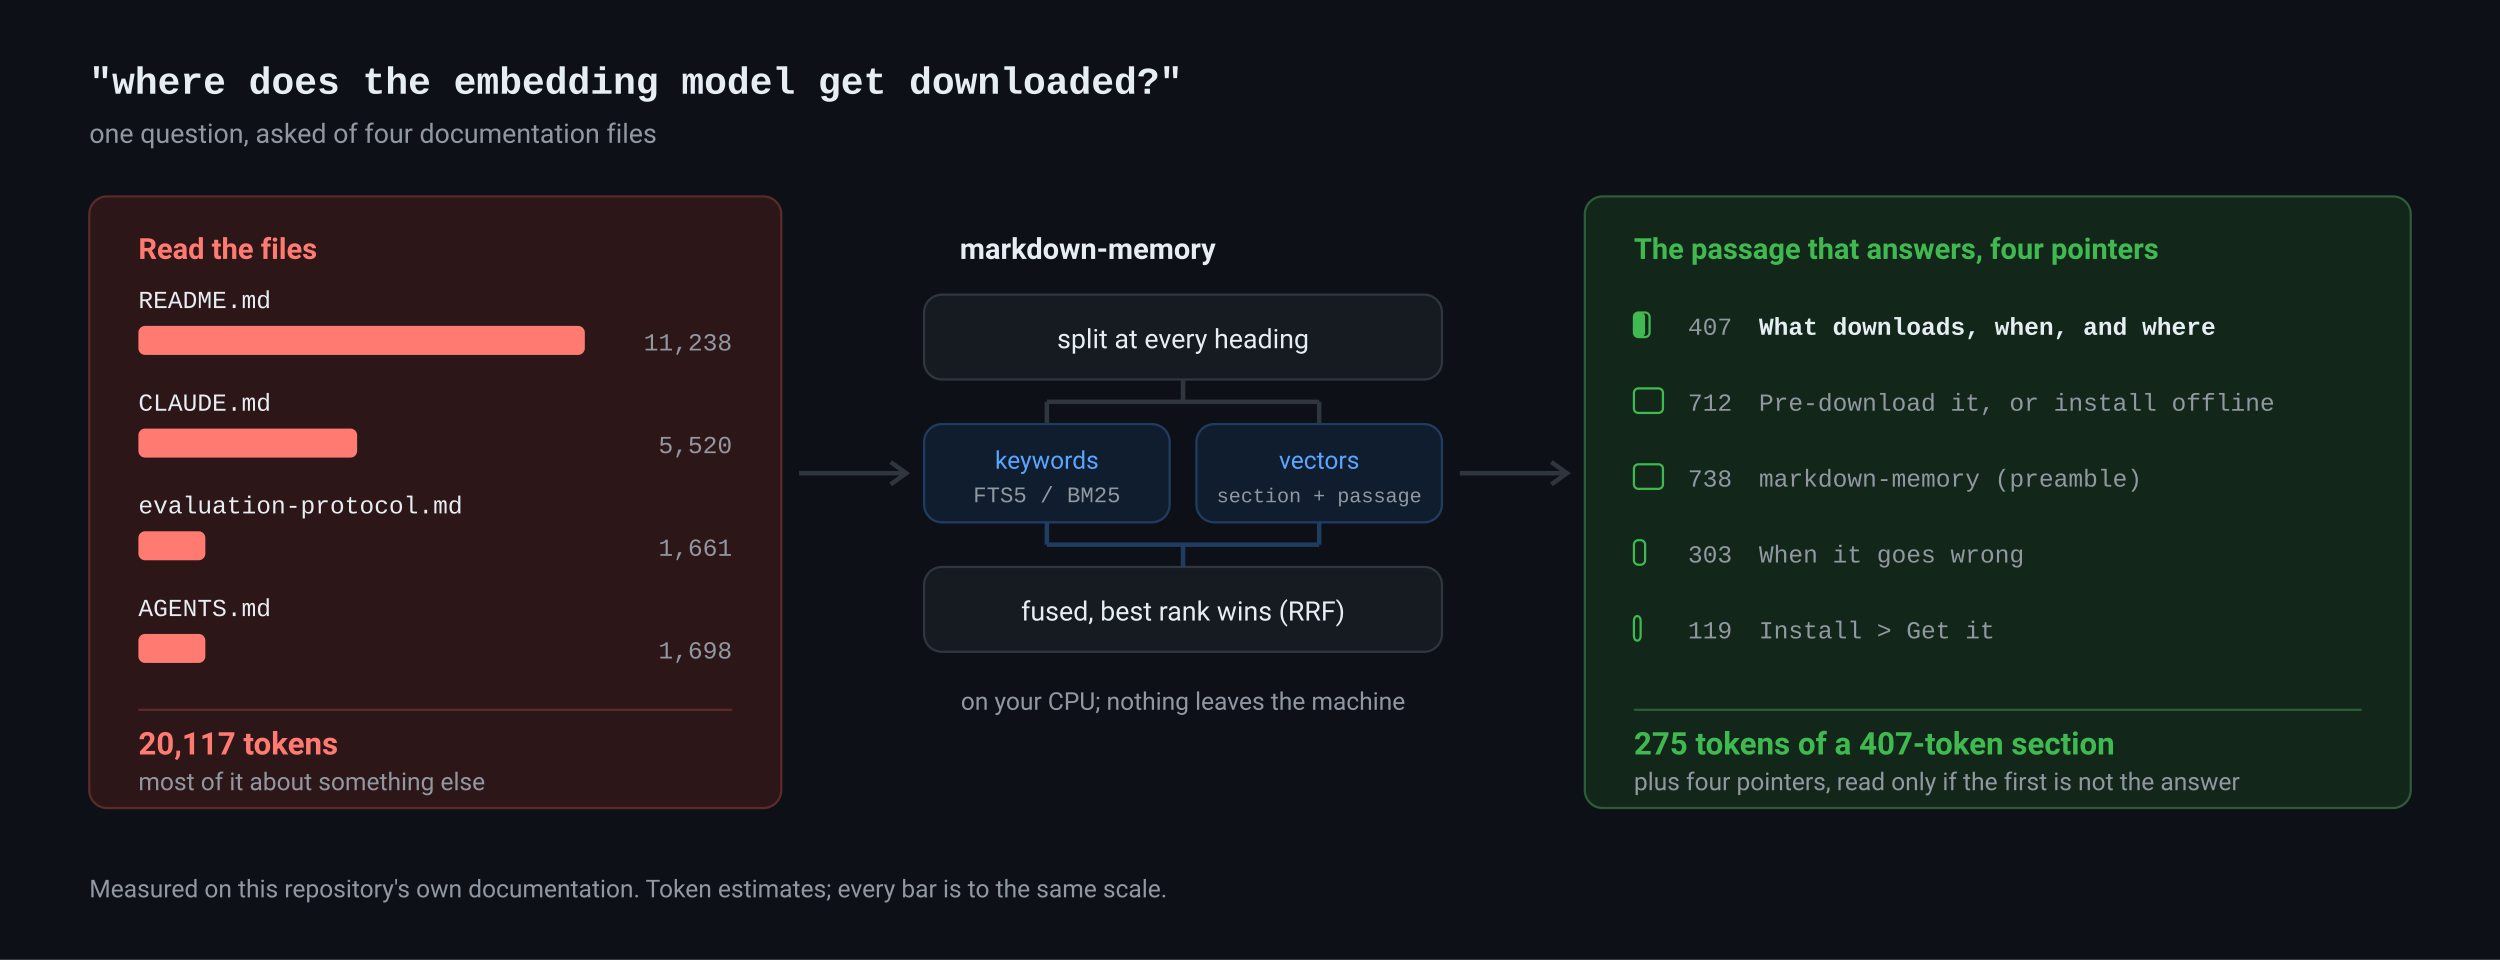
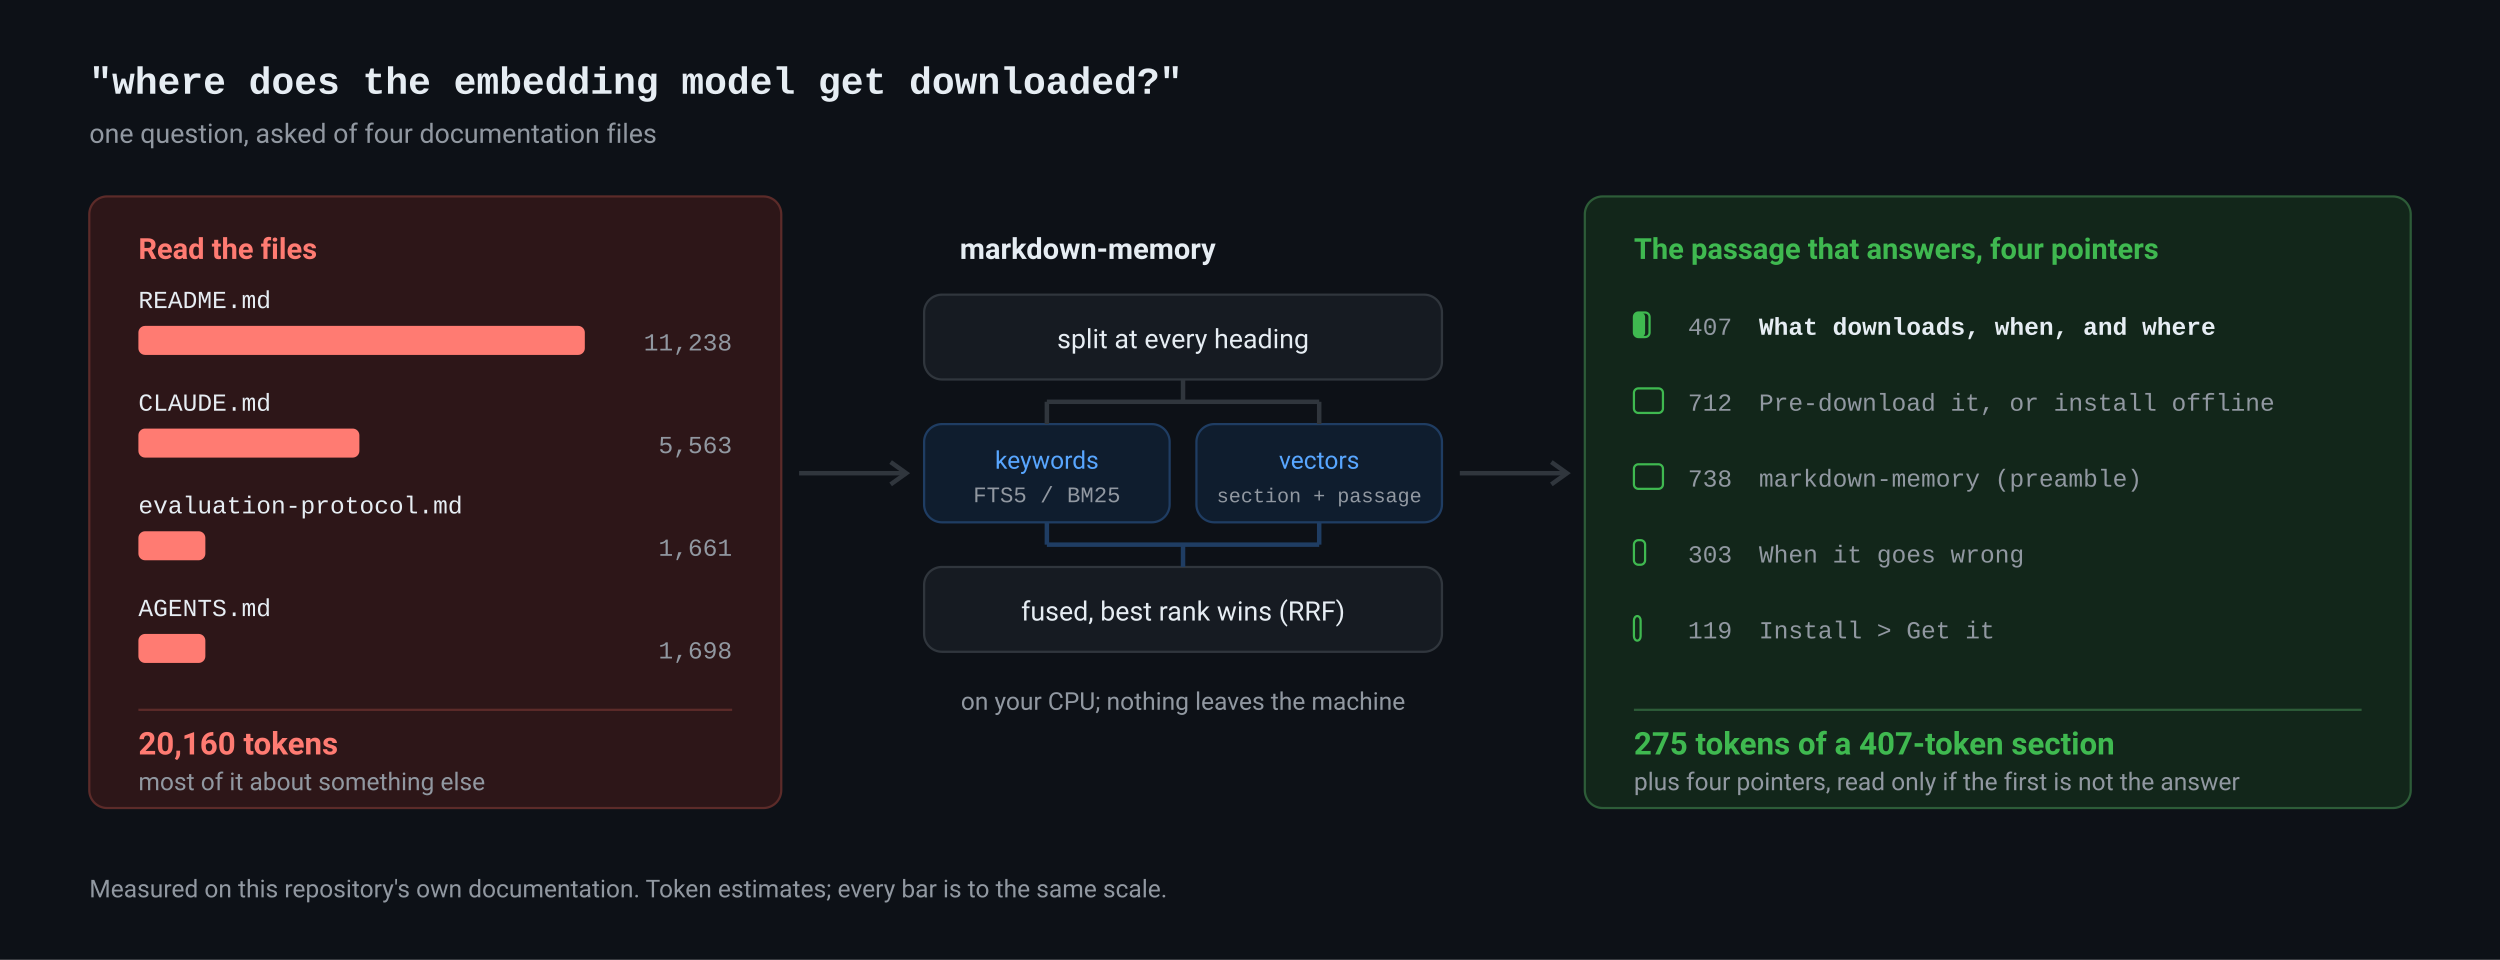
- <svg xmlns="http://www.w3.org/2000/svg" viewBox="0 0 1120 430" width="1120" height="430" role="img" aria-label="One question: reading four whole files costs 20,117 tokens; markdown-memory returns the passage that answers, 275 tokens of a 407-token section, with four pointers to the rest.">
+ <svg xmlns="http://www.w3.org/2000/svg" viewBox="0 0 1120 430" width="1120" height="430" role="img" aria-label="One question: reading four whole files costs 20,160 tokens; markdown-memory returns the passage that answers, 275 tokens of a 407-token section, with four pointers to the rest.">
  <rect width="1120" height="430" fill="#0d1117" />
  <text x="40" y="42" font-family="ui-monospace,SFMono-Regular,Menlo,Consolas,'Liberation Mono',monospace" font-size="17" font-weight="600" fill="#e6edf3" text-anchor="start">"where does the embedding model get downloaded?"</text>
  <text x="40" y="64" font-family="ui-sans-serif,-apple-system,BlinkMacSystemFont,'Segoe UI',Roboto,'Helvetica Neue',Arial,sans-serif" font-size="12" font-weight="400" fill="#9198a1" text-anchor="start">one question, asked of four documentation files</text>
  <rect x="40" y="88" width="310" height="274" rx="8" fill="#2d1618" stroke="#5c2b29" stroke-width="1" />
  <text x="62" y="116" font-family="ui-sans-serif,-apple-system,BlinkMacSystemFont,'Segoe UI',Roboto,'Helvetica Neue',Arial,sans-serif" font-size="13" font-weight="600" fill="#ff7b72" text-anchor="start">Read the files</text>
  <text x="62" y="138" font-family="ui-monospace,SFMono-Regular,Menlo,Consolas,'Liberation Mono',monospace" font-size="11" font-weight="400" fill="#e6edf3" text-anchor="start">README.md</text>
  <rect x="62" y="146" width="200" height="13" rx="3" fill="#ff7b72" stroke="none" stroke-width="1" />
  <text x="328" y="157" font-family="ui-monospace,SFMono-Regular,Menlo,Consolas,'Liberation Mono',monospace" font-size="11" font-weight="400" fill="#9198a1" text-anchor="end">11,238</text>
  <text x="62" y="184" font-family="ui-monospace,SFMono-Regular,Menlo,Consolas,'Liberation Mono',monospace" font-size="11" font-weight="400" fill="#e6edf3" text-anchor="start">CLAUDE.md</text>
-   <rect x="62" y="192" width="98" height="13" rx="3" fill="#ff7b72" stroke="none" stroke-width="1" />
-   <text x="328" y="203" font-family="ui-monospace,SFMono-Regular,Menlo,Consolas,'Liberation Mono',monospace" font-size="11" font-weight="400" fill="#9198a1" text-anchor="end">5,520</text>
+   <rect x="62" y="192" width="99" height="13" rx="3" fill="#ff7b72" stroke="none" stroke-width="1" />
+   <text x="328" y="203" font-family="ui-monospace,SFMono-Regular,Menlo,Consolas,'Liberation Mono',monospace" font-size="11" font-weight="400" fill="#9198a1" text-anchor="end">5,563</text>
  <text x="62" y="230" font-family="ui-monospace,SFMono-Regular,Menlo,Consolas,'Liberation Mono',monospace" font-size="11" font-weight="400" fill="#e6edf3" text-anchor="start">evaluation-protocol.md</text>
  <rect x="62" y="238" width="30" height="13" rx="3" fill="#ff7b72" stroke="none" stroke-width="1" />
  <text x="328" y="249" font-family="ui-monospace,SFMono-Regular,Menlo,Consolas,'Liberation Mono',monospace" font-size="11" font-weight="400" fill="#9198a1" text-anchor="end">1,661</text>
  <text x="62" y="276" font-family="ui-monospace,SFMono-Regular,Menlo,Consolas,'Liberation Mono',monospace" font-size="11" font-weight="400" fill="#e6edf3" text-anchor="start">AGENTS.md</text>
  <rect x="62" y="284" width="30" height="13" rx="3" fill="#ff7b72" stroke="none" stroke-width="1" />
  <text x="328" y="295" font-family="ui-monospace,SFMono-Regular,Menlo,Consolas,'Liberation Mono',monospace" font-size="11" font-weight="400" fill="#9198a1" text-anchor="end">1,698</text>
  <path d="M62 318 L328 318" stroke="#5c2b29" stroke-width="1" />
-   <text x="62" y="338" font-family="ui-sans-serif,-apple-system,BlinkMacSystemFont,'Segoe UI',Roboto,'Helvetica Neue',Arial,sans-serif" font-size="14" font-weight="600" fill="#ff7b72" text-anchor="start">20,117 tokens</text>
+   <text x="62" y="338" font-family="ui-sans-serif,-apple-system,BlinkMacSystemFont,'Segoe UI',Roboto,'Helvetica Neue',Arial,sans-serif" font-size="14" font-weight="600" fill="#ff7b72" text-anchor="start">20,160 tokens</text>
  <text x="62" y="354" font-family="ui-sans-serif,-apple-system,BlinkMacSystemFont,'Segoe UI',Roboto,'Helvetica Neue',Arial,sans-serif" font-size="11" font-weight="400" fill="#9198a1" text-anchor="start">most of it about something else</text>
  <text x="430" y="116" font-family="ui-sans-serif,-apple-system,BlinkMacSystemFont,'Segoe UI',Roboto,'Helvetica Neue',Arial,sans-serif" font-size="13" font-weight="600" fill="#e6edf3" text-anchor="start">markdown-memory</text>
  <rect x="414" y="132" width="232" height="38" rx="8" fill="#161b22" stroke="#30363d" stroke-width="1" />
  <text x="530" y="156" font-family="ui-sans-serif,-apple-system,BlinkMacSystemFont,'Segoe UI',Roboto,'Helvetica Neue',Arial,sans-serif" font-size="12" font-weight="400" fill="#e6edf3" text-anchor="middle">split at every heading</text>
  <rect x="414" y="190" width="110" height="44" rx="8" fill="#0f1d2e" stroke="#1f3d63" stroke-width="1" />
  <text x="469" y="210" font-family="ui-sans-serif,-apple-system,BlinkMacSystemFont,'Segoe UI',Roboto,'Helvetica Neue',Arial,sans-serif" font-size="11" font-weight="400" fill="#58a6ff" text-anchor="middle">keywords</text>
  <text x="469" y="225" font-family="ui-monospace,SFMono-Regular,Menlo,Consolas,'Liberation Mono',monospace" font-size="10" font-weight="400" fill="#9198a1" text-anchor="middle">FTS5 / BM25</text>
  <rect x="536" y="190" width="110" height="44" rx="8" fill="#0f1d2e" stroke="#1f3d63" stroke-width="1" />
  <text x="591" y="210" font-family="ui-sans-serif,-apple-system,BlinkMacSystemFont,'Segoe UI',Roboto,'Helvetica Neue',Arial,sans-serif" font-size="11" font-weight="400" fill="#58a6ff" text-anchor="middle">vectors</text>
  <text x="591" y="225" font-family="ui-monospace,SFMono-Regular,Menlo,Consolas,'Liberation Mono',monospace" font-size="9" font-weight="400" fill="#9198a1" text-anchor="middle">section + passage</text>
  <rect x="414" y="254" width="232" height="38" rx="8" fill="#161b22" stroke="#30363d" stroke-width="1" />
  <text x="530" y="278" font-family="ui-sans-serif,-apple-system,BlinkMacSystemFont,'Segoe UI',Roboto,'Helvetica Neue',Arial,sans-serif" font-size="12" font-weight="400" fill="#e6edf3" text-anchor="middle">fused, best rank wins (RRF)</text>
  <path d="M530 170 L530 180 M469 180 L591 180 M469 180 L469 190 M591 180 L591 190" stroke="#30363d" stroke-width="2" fill="none" />
  <path d="M469 234 L469 244 M591 234 L591 244 M469 244 L591 244 M530 244 L530 254" stroke="#1f3d63" stroke-width="2" fill="none" />
  <text x="530" y="318" font-family="ui-sans-serif,-apple-system,BlinkMacSystemFont,'Segoe UI',Roboto,'Helvetica Neue',Arial,sans-serif" font-size="11" font-weight="400" fill="#9198a1" text-anchor="middle">on your CPU; nothing leaves the machine</text>
  <path d="M358 212 L406 212" stroke="#30363d" stroke-width="2" fill="none" />
  <path d="M399 207 L406 212 L399 217" fill="none" stroke="#30363d" stroke-width="2" />
  <path d="M654 212 L702 212" stroke="#30363d" stroke-width="2" fill="none" />
  <path d="M695 207 L702 212 L695 217" fill="none" stroke="#30363d" stroke-width="2" />
  <rect x="710" y="88" width="370" height="274" rx="8" fill="#12261a" stroke="#2d5c38" stroke-width="1" />
  <text x="732" y="116" font-family="ui-sans-serif,-apple-system,BlinkMacSystemFont,'Segoe UI',Roboto,'Helvetica Neue',Arial,sans-serif" font-size="13" font-weight="600" fill="#3fb950" text-anchor="start">The passage that answers, four pointers</text>
  <rect x="732" y="140" width="7" height="11" rx="2" fill="none" stroke="#3fb950" stroke-width="1" />
  <rect x="732" y="140" width="5" height="11" rx="2" fill="#3fb950" stroke="none" stroke-width="1" />
  <text x="776" y="150" font-family="ui-monospace,SFMono-Regular,Menlo,Consolas,'Liberation Mono',monospace" font-size="11" font-weight="400" fill="#9198a1" text-anchor="end">407</text>
  <text x="788" y="150" font-family="ui-monospace,SFMono-Regular,Menlo,Consolas,'Liberation Mono',monospace" font-size="11" font-weight="600" fill="#e6edf3" text-anchor="start">What downloads, when, and where</text>
  <rect x="732" y="174" width="13" height="11" rx="2" fill="none" stroke="#3fb950" stroke-width="1" />
  <text x="776" y="184" font-family="ui-monospace,SFMono-Regular,Menlo,Consolas,'Liberation Mono',monospace" font-size="11" font-weight="400" fill="#9198a1" text-anchor="end">712</text>
  <text x="788" y="184" font-family="ui-monospace,SFMono-Regular,Menlo,Consolas,'Liberation Mono',monospace" font-size="11" font-weight="400" fill="#9198a1" text-anchor="start">Pre-download it, or install offline</text>
  <rect x="732" y="208" width="13" height="11" rx="2" fill="none" stroke="#3fb950" stroke-width="1" />
  <text x="776" y="218" font-family="ui-monospace,SFMono-Regular,Menlo,Consolas,'Liberation Mono',monospace" font-size="11" font-weight="400" fill="#9198a1" text-anchor="end">738</text>
  <text x="788" y="218" font-family="ui-monospace,SFMono-Regular,Menlo,Consolas,'Liberation Mono',monospace" font-size="11" font-weight="400" fill="#9198a1" text-anchor="start">markdown-memory  (preamble)</text>
  <rect x="732" y="242" width="5" height="11" rx="2" fill="none" stroke="#3fb950" stroke-width="1" />
  <text x="776" y="252" font-family="ui-monospace,SFMono-Regular,Menlo,Consolas,'Liberation Mono',monospace" font-size="11" font-weight="400" fill="#9198a1" text-anchor="end">303</text>
  <text x="788" y="252" font-family="ui-monospace,SFMono-Regular,Menlo,Consolas,'Liberation Mono',monospace" font-size="11" font-weight="400" fill="#9198a1" text-anchor="start">When it goes wrong</text>
  <rect x="732" y="276" width="3" height="11" rx="2" fill="none" stroke="#3fb950" stroke-width="1" />
  <text x="776" y="286" font-family="ui-monospace,SFMono-Regular,Menlo,Consolas,'Liberation Mono',monospace" font-size="11" font-weight="400" fill="#9198a1" text-anchor="end">119</text>
  <text x="788" y="286" font-family="ui-monospace,SFMono-Regular,Menlo,Consolas,'Liberation Mono',monospace" font-size="11" font-weight="400" fill="#9198a1" text-anchor="start">Install &gt; Get it</text>
  <path d="M732 318 L1058 318" stroke="#2d5c38" stroke-width="1" />
  <text x="732" y="338" font-family="ui-sans-serif,-apple-system,BlinkMacSystemFont,'Segoe UI',Roboto,'Helvetica Neue',Arial,sans-serif" font-size="14" font-weight="600" fill="#3fb950" text-anchor="start">275 tokens of a 407-token section</text>
  <text x="732" y="354" font-family="ui-sans-serif,-apple-system,BlinkMacSystemFont,'Segoe UI',Roboto,'Helvetica Neue',Arial,sans-serif" font-size="11" font-weight="400" fill="#9198a1" text-anchor="start">plus four pointers, read only if the first is not the answer</text>
  <text x="40" y="402" font-family="ui-sans-serif,-apple-system,BlinkMacSystemFont,'Segoe UI',Roboto,'Helvetica Neue',Arial,sans-serif" font-size="11" font-weight="400" fill="#9198a1" text-anchor="start">Measured on this repository's own documentation. Token estimates; every bar is to the same scale.</text>
</svg>
